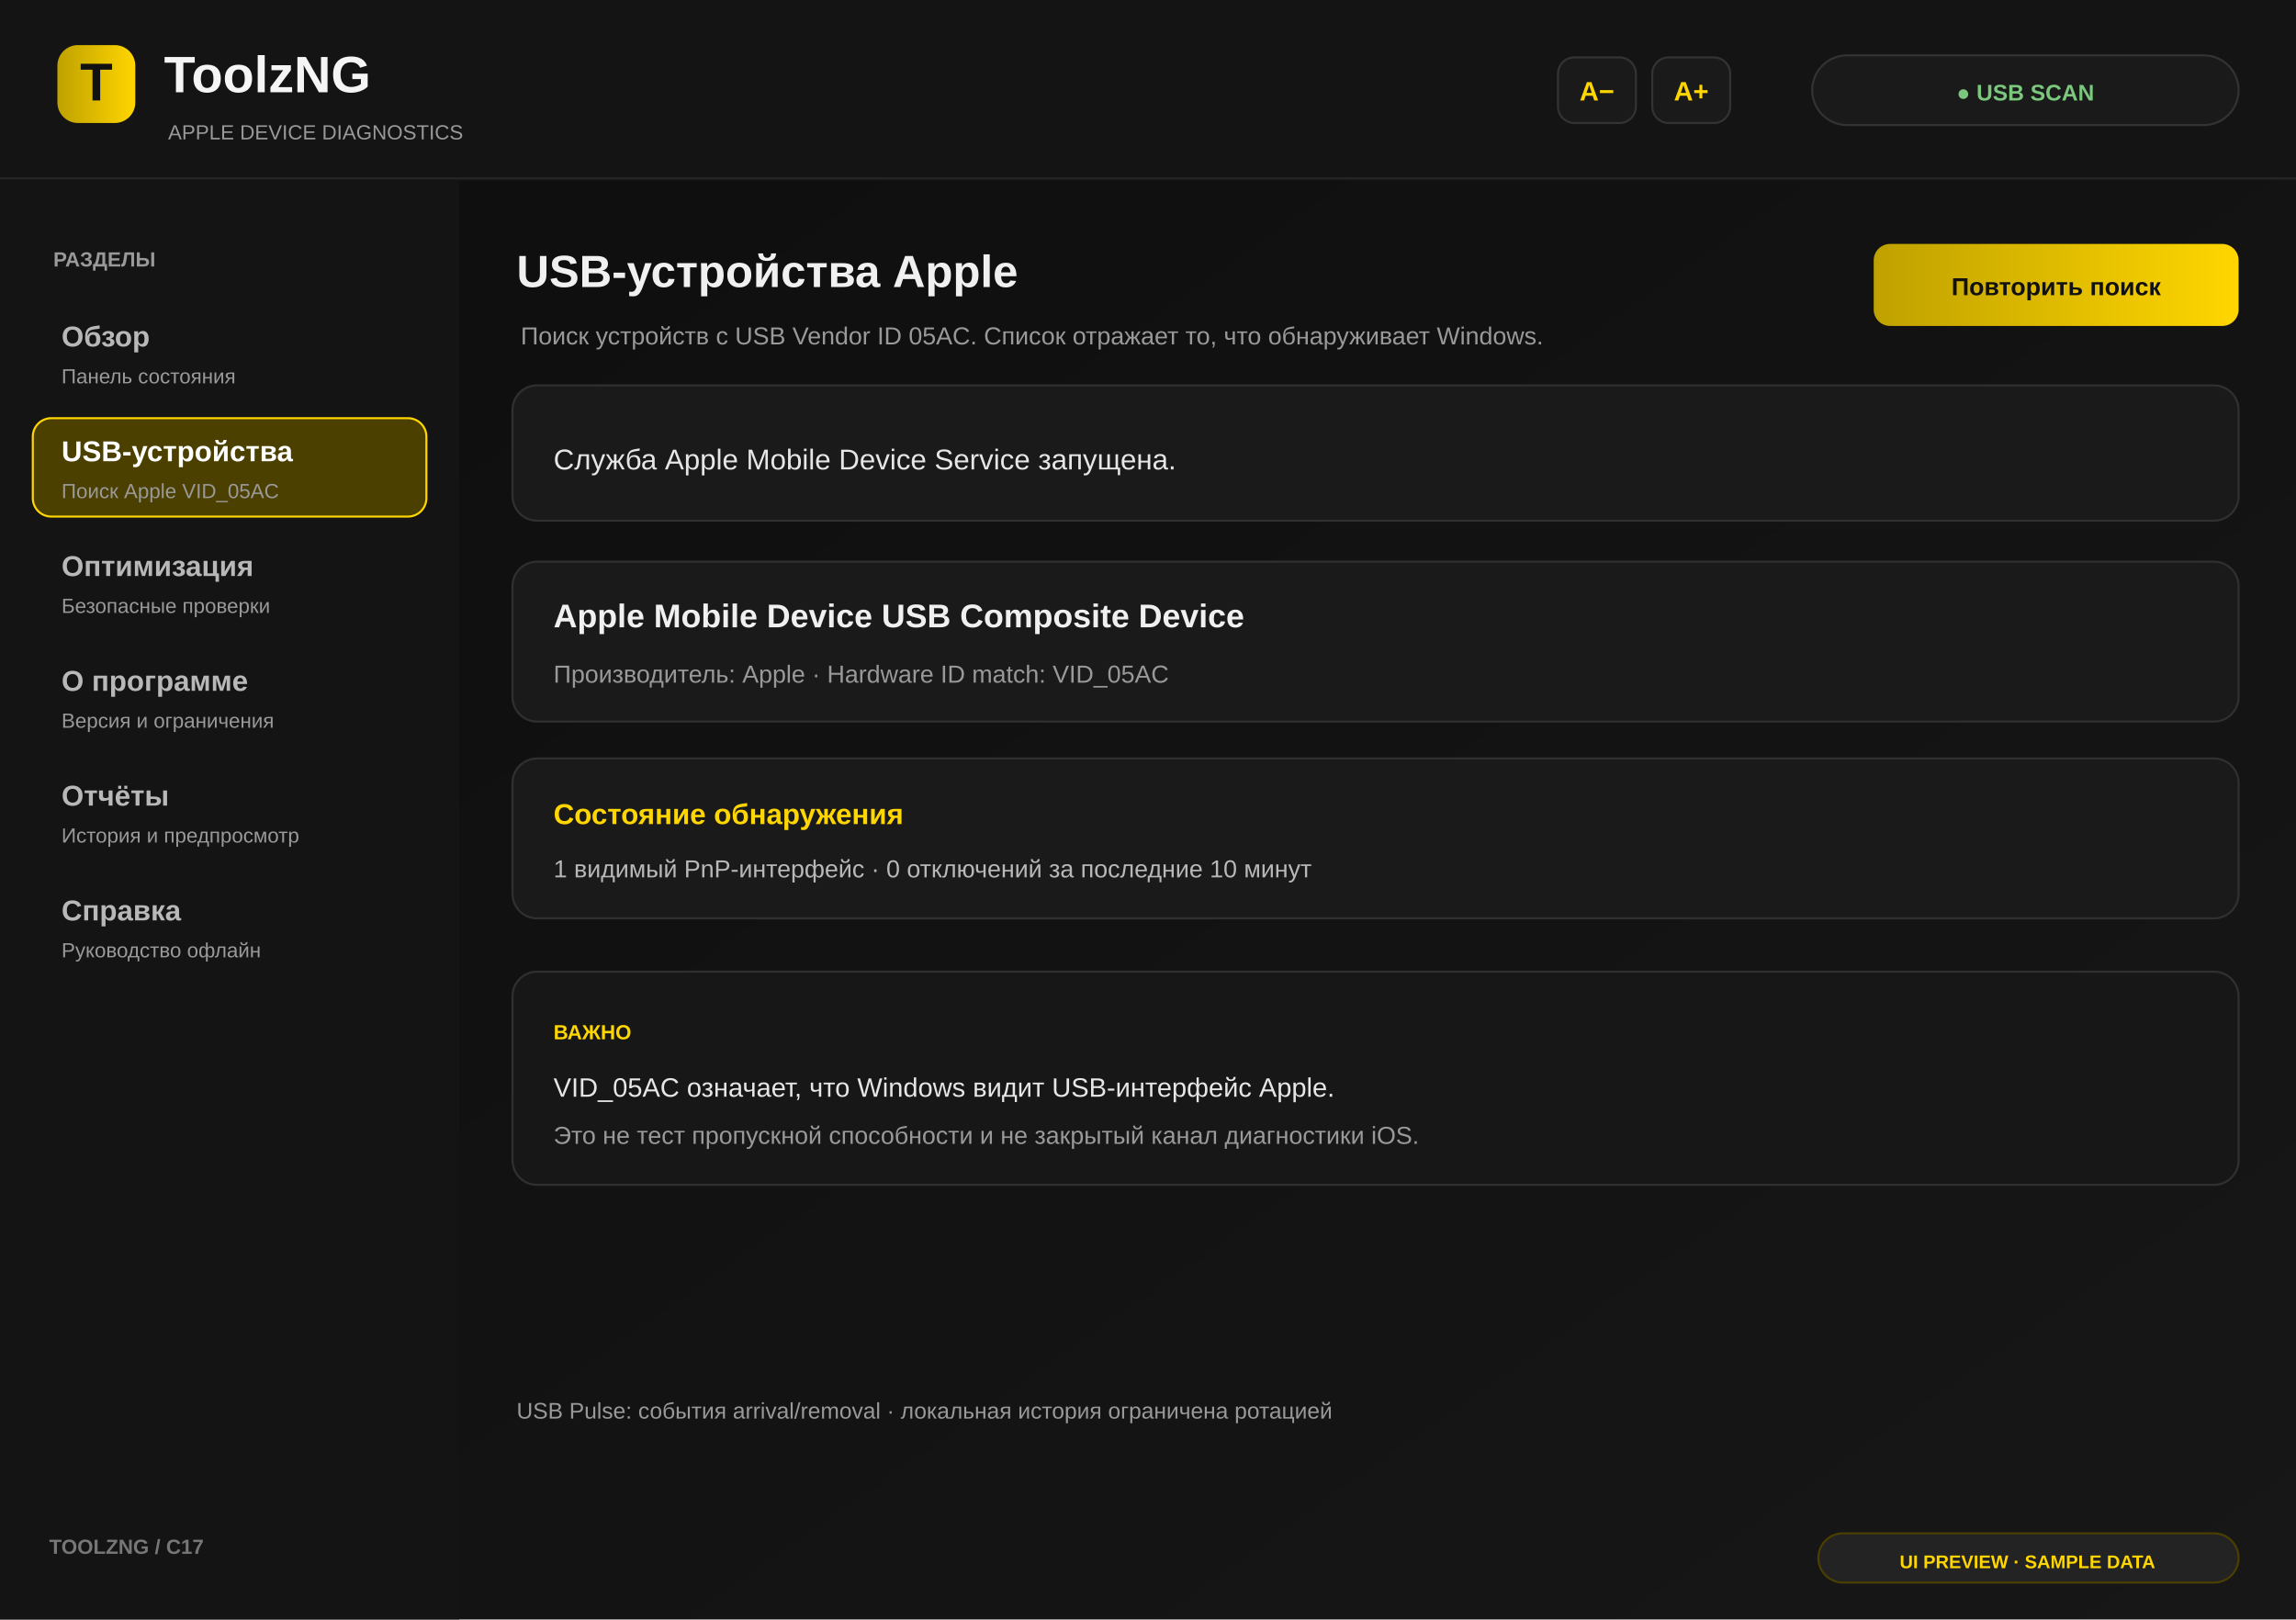
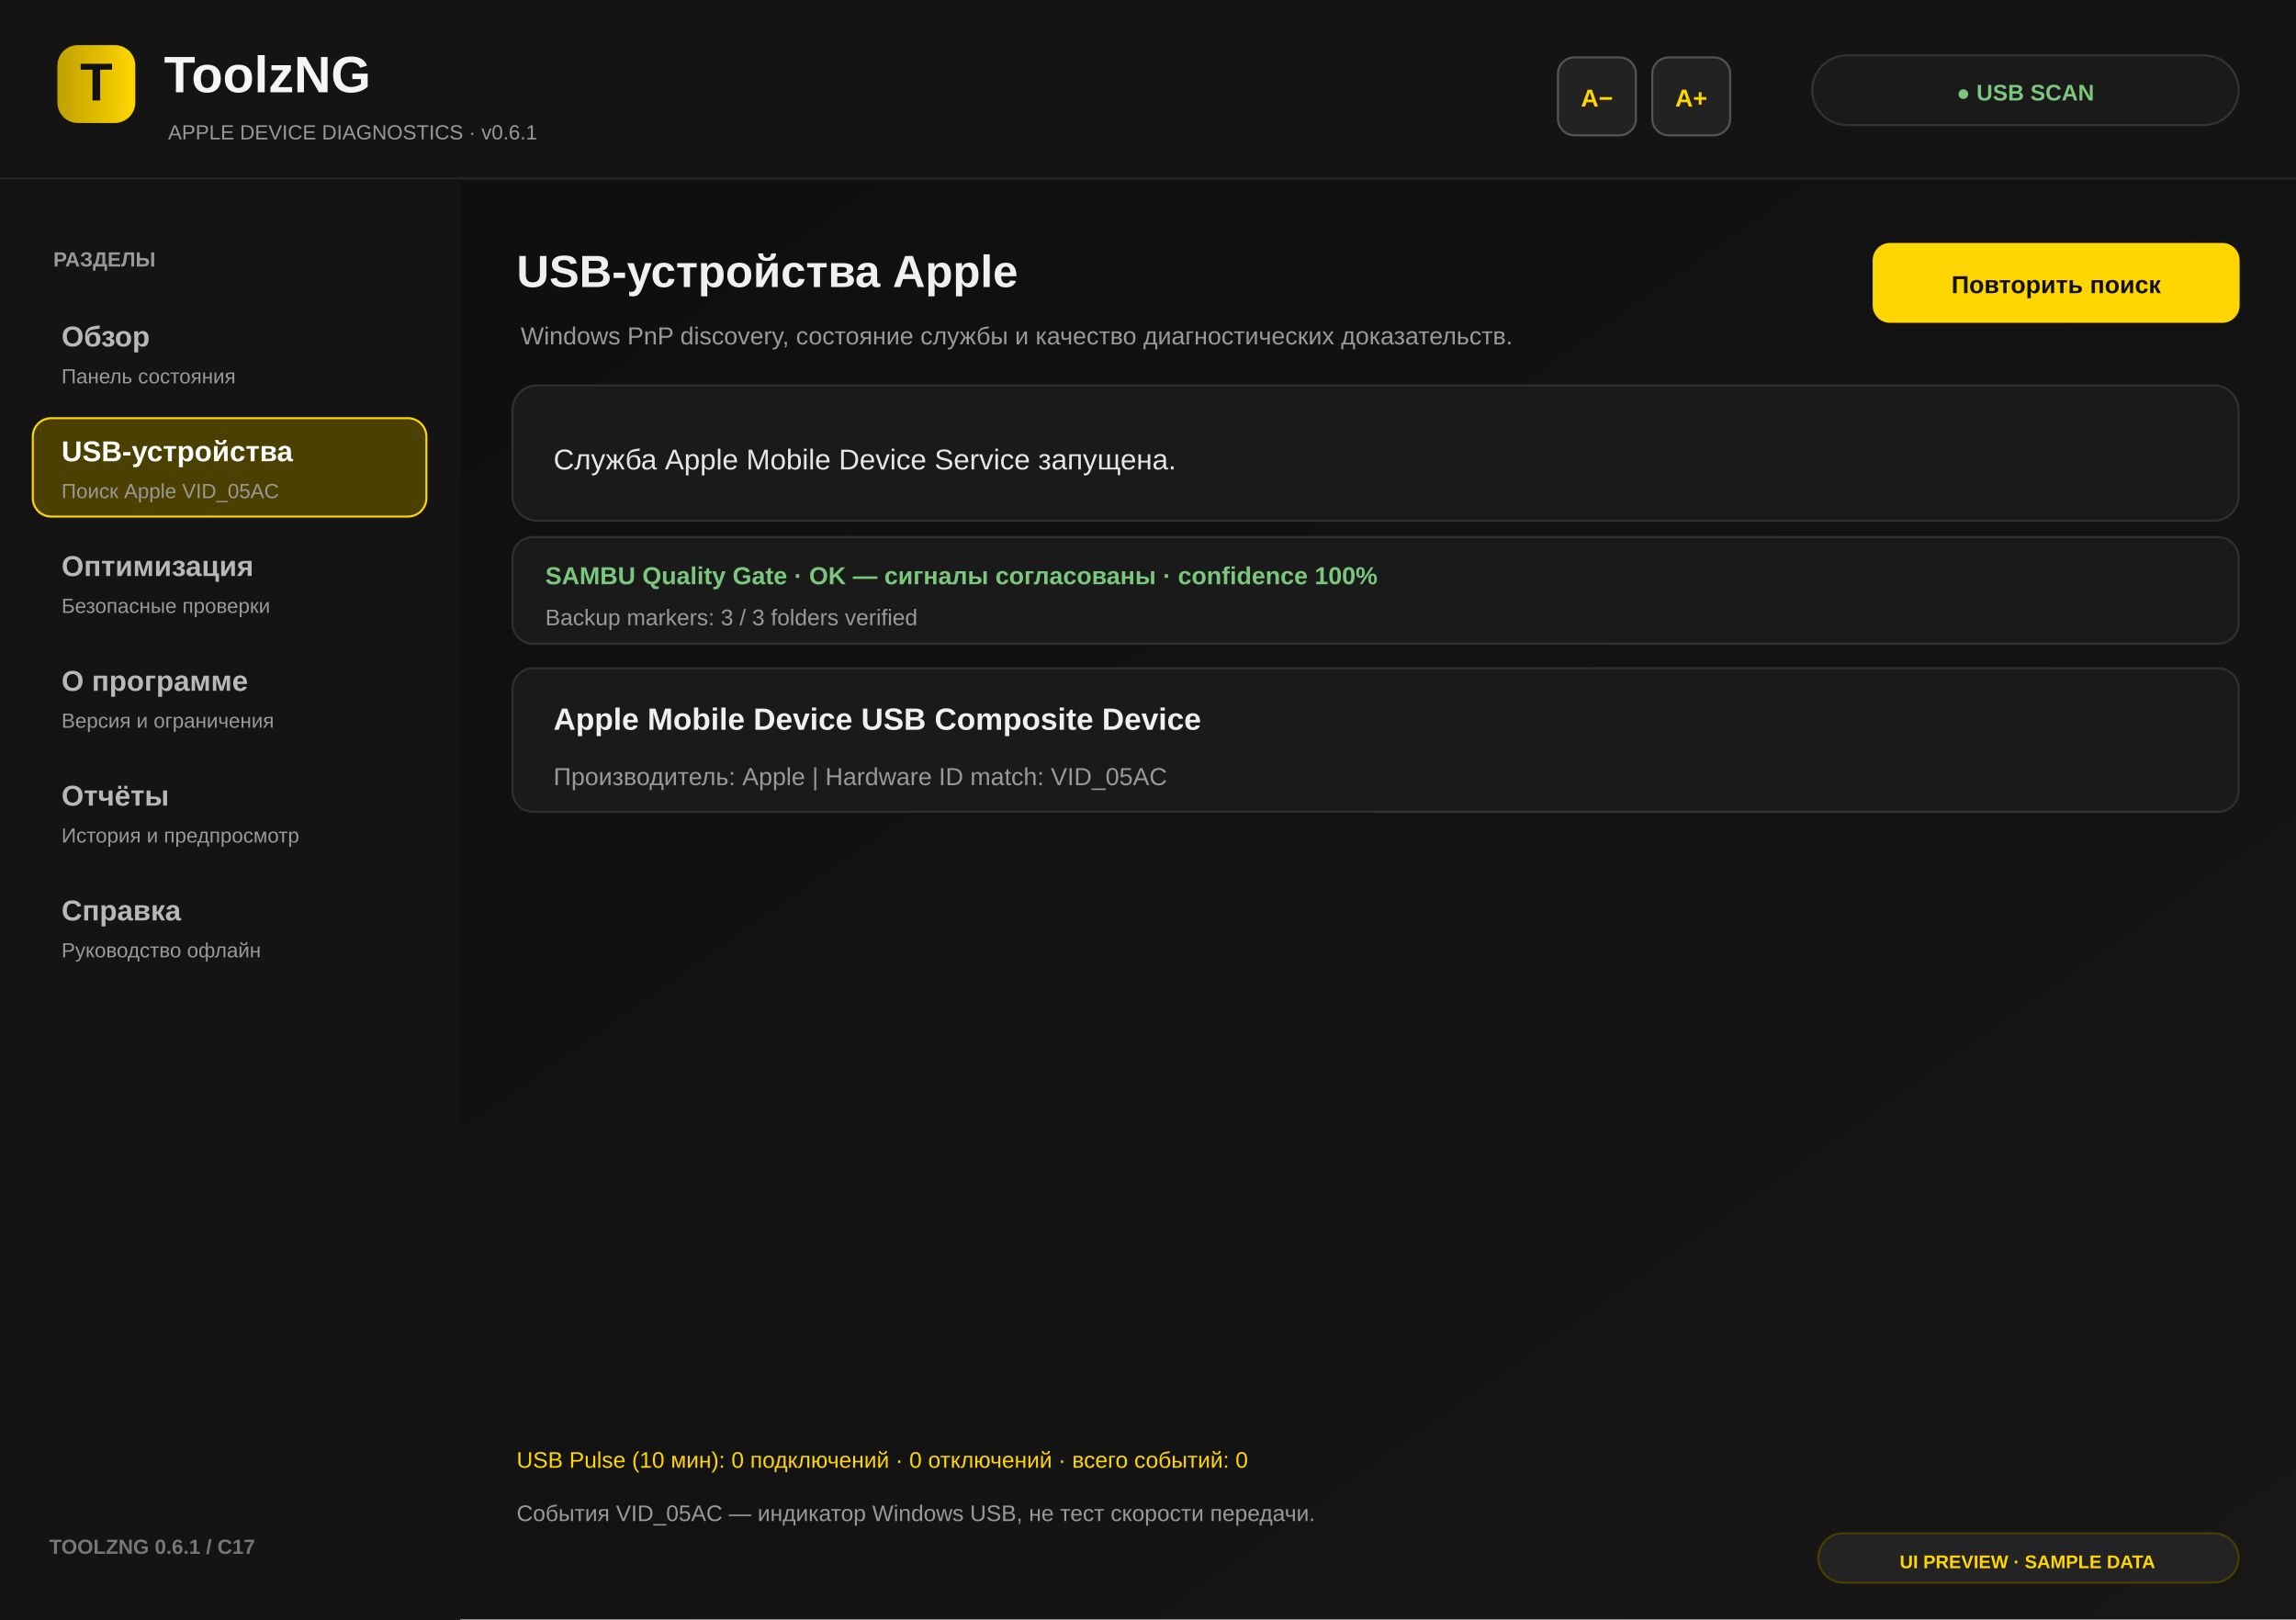
<svg xmlns="http://www.w3.org/2000/svg" width="1120" height="790" viewBox="0 0 1120 790" role="img" aria-labelledby="title desc">
  <defs>
    <linearGradient id="bg" x1="0" y1="0" x2="1" y2="1">
      <stop offset="0" stop-color="#0D0D0D" />
      <stop offset="1" stop-color="#171717" />
    </linearGradient>
    <linearGradient id="gold" x1="0" y1="0" x2="1" y2="0">
      <stop offset="0" stop-color="#BFA100" />
      <stop offset="1" stop-color="#FFD600" />
    </linearGradient>
  </defs>
-   <rect x="0" y="0" width="1120" height="790" rx="0" fill="url(#bg)" stroke="none" />
-   <rect x="0" y="0" width="1120" height="88" rx="0" fill="#141414" stroke="none" />
+   <rect width="1120" height="790" fill="url(#bg)" />
+   <rect x="0" y="0" width="1120" height="88" fill="#141414" />
  <rect x="28" y="22" width="38" height="38" rx="10" fill="url(#gold)" stroke="none" />
  <text x="47" y="49" font-family="Segoe UI,Arial,sans-serif" font-size="26" font-weight="800" fill="#111111" text-anchor="middle">T</text>
  <text x="80" y="45" font-family="Segoe UI,Arial,sans-serif" font-size="25" font-weight="700" fill="#F5F5F5" text-anchor="start">ToolzNG</text>
-   <text x="82" y="68" font-family="Segoe UI,Arial,sans-serif" font-size="10" font-weight="500" fill="#999999" text-anchor="start">APPLE DEVICE DIAGNOSTICS</text>
-   <rect x="760" y="28" width="38" height="32" rx="8" fill="#1A1A1A" stroke="#333333" />
-   <text x="779" y="49" font-family="Segoe UI,Arial,sans-serif" font-size="13" font-weight="700" fill="#FFD600" text-anchor="middle">A−</text>
-   <rect x="806" y="28" width="38" height="32" rx="8" fill="#1A1A1A" stroke="#333333" />
-   <text x="825" y="49" font-family="Segoe UI,Arial,sans-serif" font-size="13" font-weight="700" fill="#FFD600" text-anchor="middle">A+</text>
+   <text x="82" y="68" font-family="Segoe UI,Arial,sans-serif" font-size="10" font-weight="500" fill="#999999" text-anchor="start">APPLE DEVICE DIAGNOSTICS  ·  v0.6.1</text>
+   <rect x="760" y="28" width="38" height="38" rx="8" fill="#222222" stroke="#555555" />
+   <text x="779" y="52" font-family="Segoe UI,Arial,sans-serif" font-size="12" font-weight="700" fill="#FFD600" text-anchor="middle">A−</text>
+   <rect x="806" y="28" width="38" height="38" rx="8" fill="#222222" stroke="#555555" />
+   <text x="825" y="52" font-family="Segoe UI,Arial,sans-serif" font-size="12" font-weight="700" fill="#FFD600" text-anchor="middle">A+</text>
  <rect x="884" y="27" width="208" height="34" rx="17" fill="#1A1A1A" stroke="#333333" />
  <text x="988" y="49" font-family="Segoe UI,Arial,sans-serif" font-size="11" font-weight="700" fill="#7BC77E" text-anchor="middle">●  USB SCAN</text>
-   <line x1="0" y1="87" x2="1120" y2="87" stroke="#262626" />
-   <rect x="0" y="88" width="224" height="702" rx="0" fill="#141414" stroke="none" />
+   <line x1="0" y1="87" x2="1120" y2="87" stroke="#262626" stroke-width="1" />
+   <rect x="0" y="88" width="224" height="702" rx="0" fill="#141414" stroke="#141414" />
  <text x="26" y="130" font-family="Segoe UI,Arial,sans-serif" font-size="10" font-weight="700" fill="#999999" text-anchor="start">РАЗДЕЛЫ</text>
  <rect x="16" y="148" width="192" height="48" rx="9" fill="#141414" stroke="#141414" />
  <text x="30" y="169" font-family="Segoe UI,Arial,sans-serif" font-size="14" font-weight="600" fill="#B8B8B8" text-anchor="start">Обзор</text>
  <text x="30" y="187" font-family="Segoe UI,Arial,sans-serif" font-size="10" font-weight="400" fill="#999999" text-anchor="start">Панель состояния</text>
  <rect x="16" y="204" width="192" height="48" rx="9" fill="#4C4000" stroke="#FFD600" />
  <text x="30" y="225" font-family="Segoe UI,Arial,sans-serif" font-size="14" font-weight="600" fill="#FFFFFF" text-anchor="start">USB-устройства</text>
  <text x="30" y="243" font-family="Segoe UI,Arial,sans-serif" font-size="10" font-weight="400" fill="#999999" text-anchor="start">Поиск Apple VID_05AC</text>
  <rect x="16" y="260" width="192" height="48" rx="9" fill="#141414" stroke="#141414" />
  <text x="30" y="281" font-family="Segoe UI,Arial,sans-serif" font-size="14" font-weight="600" fill="#B8B8B8" text-anchor="start">Оптимизация</text>
  <text x="30" y="299" font-family="Segoe UI,Arial,sans-serif" font-size="10" font-weight="400" fill="#999999" text-anchor="start">Безопасные проверки</text>
  <rect x="16" y="316" width="192" height="48" rx="9" fill="#141414" stroke="#141414" />
  <text x="30" y="337" font-family="Segoe UI,Arial,sans-serif" font-size="14" font-weight="600" fill="#B8B8B8" text-anchor="start">О программе</text>
  <text x="30" y="355" font-family="Segoe UI,Arial,sans-serif" font-size="10" font-weight="400" fill="#999999" text-anchor="start">Версия и ограничения</text>
  <rect x="16" y="372" width="192" height="48" rx="9" fill="#141414" stroke="#141414" />
  <text x="30" y="393" font-family="Segoe UI,Arial,sans-serif" font-size="14" font-weight="600" fill="#B8B8B8" text-anchor="start">Отчёты</text>
  <text x="30" y="411" font-family="Segoe UI,Arial,sans-serif" font-size="10" font-weight="400" fill="#999999" text-anchor="start">История и предпросмотр</text>
  <rect x="16" y="428" width="192" height="48" rx="9" fill="#141414" stroke="#141414" />
  <text x="30" y="449" font-family="Segoe UI,Arial,sans-serif" font-size="14" font-weight="600" fill="#B8B8B8" text-anchor="start">Справка</text>
  <text x="30" y="467" font-family="Segoe UI,Arial,sans-serif" font-size="10" font-weight="400" fill="#999999" text-anchor="start">Руководство офлайн</text>
-   <text x="24" y="758" font-family="Segoe UI,Arial,sans-serif" font-size="10" font-weight="600" fill="#777777" text-anchor="start">TOOLZNG  /  C17</text>
+   <text x="24" y="758" font-family="Segoe UI,Arial,sans-serif" font-size="10" font-weight="600" fill="#777777" text-anchor="start">TOOLZNG  0.6.1  /  C17</text>
  <text x="252" y="140" font-family="Segoe UI,Arial,sans-serif" font-size="22" font-weight="700" fill="#F0F0F0" text-anchor="start">USB-устройства Apple</text>
-   <text x="254" y="168" font-family="Segoe UI,Arial,sans-serif" font-size="12" font-weight="400" fill="#999999" text-anchor="start">Поиск устройств с USB Vendor ID 05AC. Список отражает то, что обнаруживает Windows.</text>
+   <text x="254" y="168" font-family="Segoe UI,Arial,sans-serif" font-size="12" font-weight="400" fill="#999999" text-anchor="start">Windows PnP discovery, состояние службы и качество диагностических доказательств.</text>
  <rect x="250" y="188" width="842" height="66" rx="12" fill="#1A1A1A" stroke="#303030" />
  <text x="270" y="229" font-family="Segoe UI,Arial,sans-serif" font-size="14" font-weight="500" fill="#E6E6E6" text-anchor="start">Служба Apple Mobile Device Service запущена.</text>
-   <rect x="914" y="119" width="178" height="40" rx="8" fill="url(#gold)" stroke="none" />
-   <text x="1003" y="144" font-family="Segoe UI,Arial,sans-serif" font-size="12" font-weight="700" fill="#111111" text-anchor="middle">Повторить поиск</text>
-   <rect x="250" y="274" width="842" height="78" rx="12" fill="#1A1A1A" stroke="#303030" />
-   <text x="270" y="306" font-family="Segoe UI,Arial,sans-serif" font-size="16" font-weight="650" fill="#F0F0F0" text-anchor="start">Apple Mobile Device USB Composite Device</text>
-   <text x="270" y="333" font-family="Segoe UI,Arial,sans-serif" font-size="12" font-weight="400" fill="#999999" text-anchor="start">Производитель: Apple · Hardware ID match: VID_05AC</text>
-   <rect x="250" y="370" width="842" height="78" rx="12" fill="#1A1A1A" stroke="#303030" />
-   <text x="270" y="402" font-family="Segoe UI,Arial,sans-serif" font-size="14" font-weight="600" fill="#FFD600" text-anchor="start">Состояние обнаружения</text>
-   <text x="270" y="428" font-family="Segoe UI,Arial,sans-serif" font-size="12" font-weight="400" fill="#B8B8B8" text-anchor="start">1 видимый PnP-интерфейс · 0 отключений за последние 10 минут</text>
-   <rect x="250" y="474" width="842" height="104" rx="12" fill="#171717" stroke="#303030" />
-   <text x="270" y="507" font-family="Segoe UI,Arial,sans-serif" font-size="10" font-weight="700" fill="#FFD600" text-anchor="start">ВАЖНО</text>
-   <text x="270" y="535" font-family="Segoe UI,Arial,sans-serif" font-size="13" font-weight="400" fill="#E6E6E6" text-anchor="start">VID_05AC означает, что Windows видит USB-интерфейс Apple.</text>
-   <text x="270" y="558" font-family="Segoe UI,Arial,sans-serif" font-size="12" font-weight="400" fill="#999999" text-anchor="start">Это не тест пропускной способности и не закрытый канал диагностики iOS.</text>
-   <text x="252" y="692" font-family="Segoe UI,Arial,sans-serif" font-size="11" font-weight="400" fill="#999999" text-anchor="start">USB Pulse: события arrival/removal · локальная история ограничена ротацией</text>
+   <rect x="914" y="119" width="178" height="38" rx="8" fill="#FFD600" stroke="#FFD600" />
+   <text x="1003" y="143" font-family="Segoe UI,Arial,sans-serif" font-size="12" font-weight="700" fill="#111111" text-anchor="middle">Повторить поиск</text>
+   <rect x="250" y="262" width="842" height="52" rx="10" fill="#1A1A1A" stroke="#303030" />
+   <text x="266" y="285" font-family="Segoe UI,Arial,sans-serif" font-size="12" font-weight="600" fill="#7BC77E" text-anchor="start">SAMBU Quality Gate · OK — сигналы согласованы · confidence 100%</text>
+   <text x="266" y="305" font-family="Segoe UI,Arial,sans-serif" font-size="11" font-weight="400" fill="#999999" text-anchor="start">Backup markers: 3 / 3 folders verified</text>
+   <rect x="250" y="326" width="842" height="70" rx="10" fill="#1A1A1A" stroke="#303030" />
+   <text x="270" y="356" font-family="Segoe UI,Arial,sans-serif" font-size="15" font-weight="650" fill="#F0F0F0" text-anchor="start">Apple Mobile Device USB Composite Device</text>
+   <text x="270" y="383" font-family="Segoe UI,Arial,sans-serif" font-size="12" font-weight="400" fill="#999999" text-anchor="start">Производитель: Apple  |  Hardware ID match: VID_05AC</text>
+   <text x="252" y="716" font-family="Segoe UI,Arial,sans-serif" font-size="11" font-weight="400" fill="#FFD600" text-anchor="start">USB Pulse (10 мин): 0 подключений · 0 отключений · всего событий: 0</text>
+   <text x="252" y="742" font-family="Segoe UI,Arial,sans-serif" font-size="11" font-weight="400" fill="#999999" text-anchor="start">События VID_05AC — индикатор Windows USB, не тест скорости передачи.</text>
  <rect x="887" y="748" width="205" height="24" rx="12" fill="#232323" stroke="#4A3E00" />
  <text x="989" y="765" font-family="Segoe UI,Arial,sans-serif" font-size="9" font-weight="700" fill="#FFD600" text-anchor="middle">UI PREVIEW  ·  SAMPLE DATA</text>
</svg>
